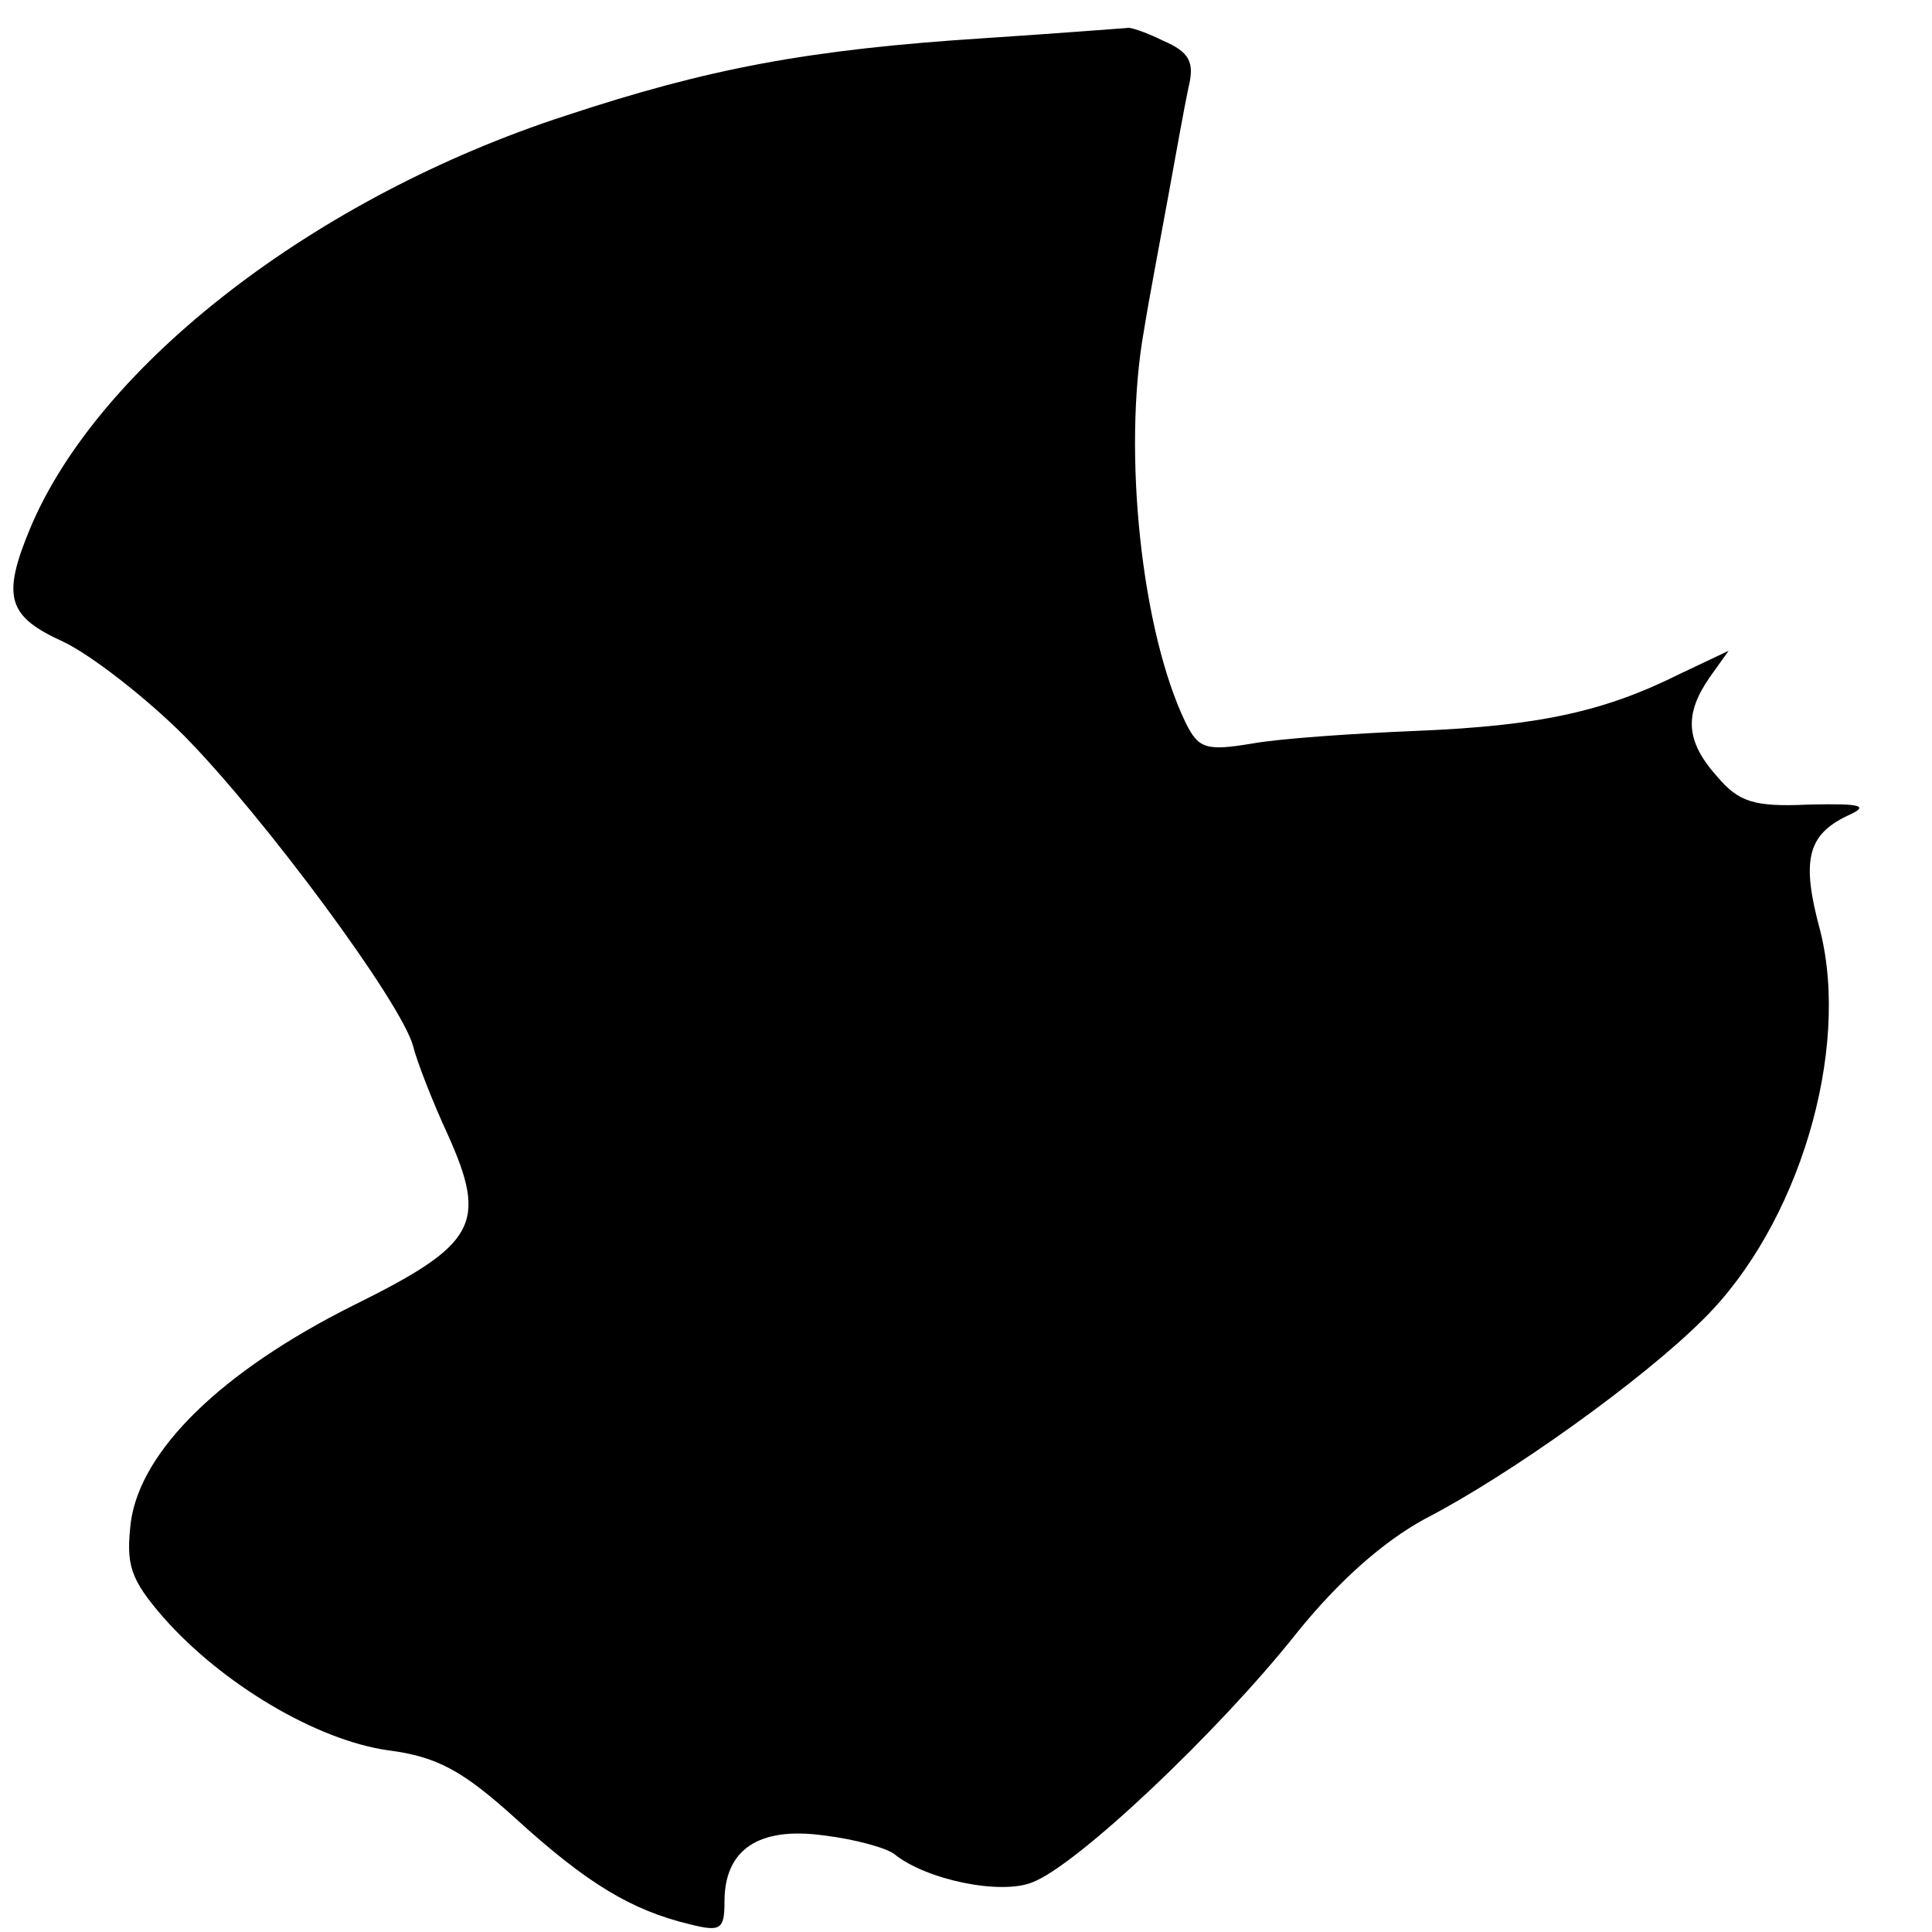
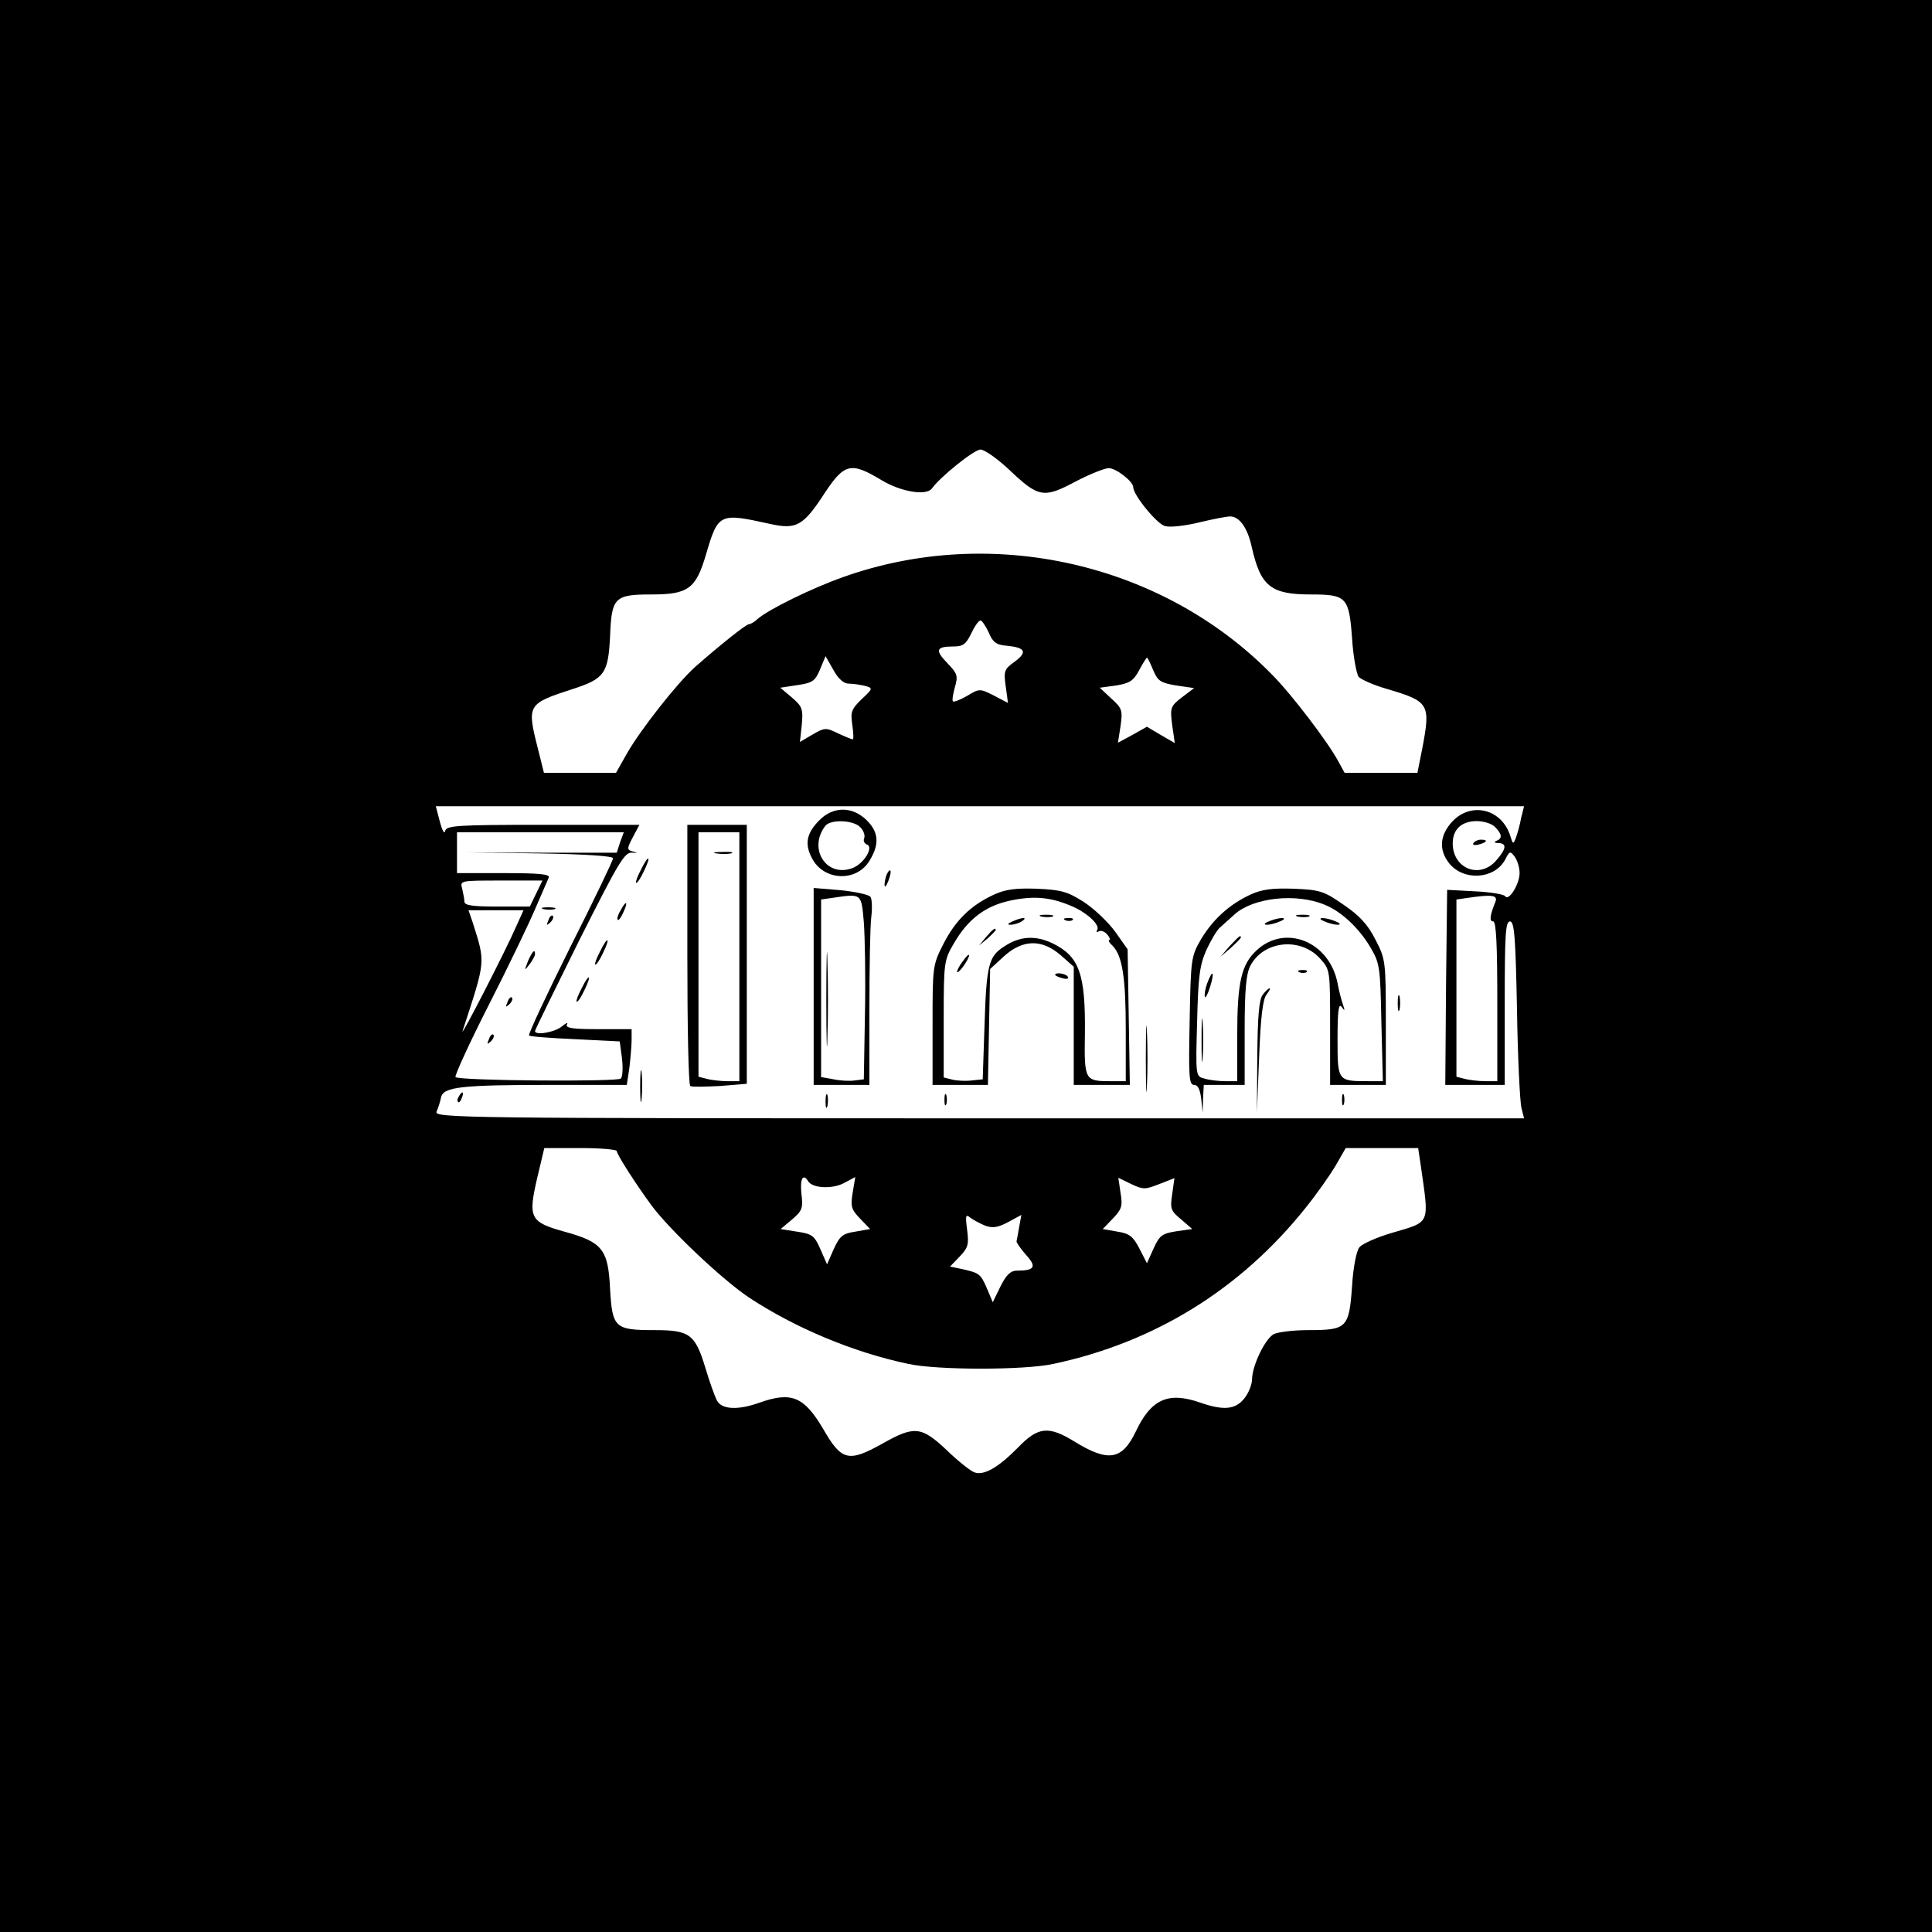
- <svg xmlns="http://www.w3.org/2000/svg" version="1.0" width="152pt" height="152pt" viewBox="0 0 152 152" preserveAspectRatio="xMidYMid meet">
-   <g transform="translate(0,152) scale(0.1,-0.1)" fill="#000000" stroke="none">
-     <path d="M775 1490 c-140 -9 -218 -24 -330 -61 -197 -64 -367 -196 -421 -324 -23 -55 -18 -70 26 -90 21 -10 64 -43 95 -74 63 -64 171 -210 180 -244 3 -12 15 -43 27 -69 32 -71 23 -87 -74 -135 -104 -52 -167 -114 -175 -170 -4 -34 -1 -45 26 -76 46 -52 120 -96 176 -104 39 -5 59 -16 101 -54 56 -51 91 -72 137 -83 24 -6 27 -4 27 18 0 41 27 59 78 52 25 -3 50 -10 56 -15 25 -20 83 -32 108 -22 35 13 147 119 208 196 33 41 68 72 101 90 66 34 171 109 219 157 75 74 116 211 92 306 -15 55 -10 75 21 90 18 8 13 10 -30 9 -43 -2 -55 2 -72 22 -25 28 -26 49 -6 78 l15 21 -38 -18 c-60 -30 -111 -41 -207 -45 -49 -2 -108 -6 -130 -10 -36 -6 -42 -4 -52 16 -35 72 -50 214 -33 309 4 25 13 72 19 105 6 33 13 72 16 86 5 20 1 28 -20 37 -14 7 -27 11 -28 10 -1 0 -51 -4 -112 -8z" />
+ <svg xmlns="http://www.w3.org/2000/svg" version="1.0" width="520pt" height="520pt" viewBox="0 0 520 520" preserveAspectRatio="xMidYMid meet">
+   <g transform="translate(0,520) scale(0.1,-0.1)" fill="#000000" stroke="none">
+     <path d="M0 2600 l0 -2600 2600 0 2600 0 0 2600 0 2600 -2600 0 -2600 0 0 -2600z m2717 1335 c78 -74 92 -77 178 -31 38 20 79 36 89 36 20 0 66 -36 66 -51 0 -21 64 -100 86 -105 14 -4 55 1 92 10 37 9 74 16 83 16 25 0 47 -31 58 -82 24 -106 51 -128 159 -128 96 0 103 -7 111 -117 3 -49 12 -97 18 -105 7 -7 40 -22 75 -32 115 -34 119 -40 96 -161 l-13 -65 -98 0 -98 0 -17 31 c-28 52 -126 181 -180 235 -294 299 -753 403 -1152 261 -85 -30 -201 -87 -231 -113 -8 -8 -19 -14 -23 -14 -8 0 -79 -57 -145 -115 -48 -43 -147 -169 -183 -232 l-30 -53 -97 0 -97 0 -17 68 c-29 115 -27 118 93 157 87 28 97 42 102 142 4 105 12 113 111 113 99 0 120 15 147 107 33 112 36 113 172 83 72 -16 90 -6 149 85 52 78 70 82 151 33 53 -32 121 -43 136 -23 23 32 114 105 131 105 11 0 46 -25 78 -55z m-56 -437 c11 -27 21 -34 49 -36 50 -5 56 -17 21 -43 -28 -20 -30 -25 -24 -67 l6 -44 -38 20 c-38 19 -39 19 -72 -1 -19 -11 -36 -17 -38 -15 -3 2 0 20 5 38 9 31 7 37 -20 65 -34 35 -31 45 16 45 26 0 34 6 48 35 9 19 20 35 25 35 4 0 14 -15 22 -32z m-377 -138 c12 0 31 -3 44 -6 22 -6 22 -7 -9 -36 -28 -27 -30 -35 -25 -69 3 -22 4 -39 1 -39 -2 0 -20 7 -39 16 -33 16 -36 16 -69 -3 l-34 -20 5 46 c4 43 1 50 -27 74 l-31 26 46 7 c41 6 48 11 61 42 l15 36 21 -37 c13 -24 28 -37 41 -37z m820 36 c12 -29 20 -34 62 -41 l48 -7 -33 -25 c-31 -24 -32 -28 -26 -75 l7 -48 -38 22 -37 22 -39 -22 -39 -21 7 45 c6 42 4 48 -25 74 l-31 29 44 6 c37 6 47 13 62 41 10 19 20 34 21 34 2 0 9 -15 17 -34z m990 -398 c-3 -18 -10 -42 -14 -53 -7 -18 -8 -18 -15 5 -23 73 -105 93 -156 39 -34 -37 -37 -76 -9 -112 39 -49 122 -44 151 9 12 24 14 24 26 8 7 -10 13 -29 13 -44 0 -29 -29 -77 -39 -62 -3 5 -40 11 -81 13 l-75 4 -3 -262 -2 -263 80 0 80 0 0 220 c0 184 2 220 14 220 12 0 15 -40 19 -237 2 -131 8 -250 12 -265 l7 -28 -1467 0 c-1393 0 -1467 1 -1460 18 4 9 10 27 12 38 6 29 54 34 304 34 l196 0 7 46 c3 26 6 60 6 75 l0 29 -91 0 c-69 0 -88 3 -83 13 4 6 -2 4 -13 -5 -18 -16 -73 -26 -73 -13 0 3 54 113 119 244 108 214 122 238 143 236 13 -1 15 0 6 2 -22 5 -22 7 -3 43 l16 30 -260 0 c-234 0 -260 -2 -263 -17 -2 -9 -8 2 -14 25 l-11 42 1464 0 1465 0 -8 -32z m-70 -24 c19 -19 20 -31 4 -37 -8 -3 -6 -6 5 -6 23 -1 22 -15 -6 -47 -44 -51 -117 -22 -117 46 0 38 24 60 65 60 18 0 41 -7 49 -16z m-2355 -41 l-9 -28 -203 0 -202 1 198 -3 c121 -2 197 -7 197 -13 0 -6 -52 -114 -116 -241 -63 -127 -113 -233 -110 -236 2 -3 58 -7 124 -10 l120 -6 6 -45 c3 -25 2 -50 -3 -55 -9 -9 -435 -6 -445 4 -3 3 37 91 90 195 53 104 109 221 125 259 17 39 33 76 36 83 4 9 -24 12 -121 12 l-126 0 0 55 0 55 224 0 225 0 -10 -27z m-226 -138 l-17 -35 -88 0 c-64 0 -88 3 -88 13 0 6 -3 22 -6 35 -6 22 -6 22 105 22 l111 0 -17 -35z m2582 -22 c-15 -37 -17 -53 -6 -53 8 0 11 -63 11 -215 l0 -215 -32 0 c-18 0 -43 3 -55 6 l-23 6 0 239 0 238 28 4 c67 10 84 8 77 -10z m-2635 -65 c-27 -63 -152 -306 -145 -283 63 193 62 182 27 293 l-11 32 74 0 74 0 -19 -42z m270 -606 c0 -9 52 -90 94 -147 50 -67 192 -201 263 -248 123 -81 280 -147 428 -178 77 -17 313 -17 390 0 273 58 504 201 679 420 29 36 65 87 81 114 l27 47 98 0 97 0 7 -47 c23 -162 28 -150 -80 -182 -40 -12 -78 -29 -85 -38 -8 -9 -17 -54 -20 -106 -8 -111 -14 -117 -117 -117 -40 0 -82 -5 -94 -11 -23 -13 -57 -83 -58 -120 0 -15 -9 -38 -21 -53 -24 -30 -56 -33 -119 -11 -86 30 -132 9 -173 -78 -37 -77 -74 -83 -165 -27 -70 43 -98 40 -152 -16 -53 -54 -92 -76 -117 -67 -10 3 -44 30 -75 60 -68 64 -87 66 -172 18 -93 -52 -111 -47 -161 40 -51 86 -85 100 -170 70 -58 -21 -102 -19 -115 5 -6 11 -20 50 -31 87 -28 92 -42 103 -138 103 -106 0 -113 6 -119 111 -5 107 -21 126 -123 154 -93 26 -98 37 -73 145 l19 80 98 0 c53 0 97 -4 97 -8z m515 -81 c11 -19 63 -22 95 -6 l32 17 -7 -42 c-6 -37 -4 -45 20 -70 l27 -28 -40 -7 c-34 -5 -42 -12 -58 -47 l-18 -41 -18 41 c-16 37 -23 41 -63 47 l-44 7 31 26 c27 23 30 30 25 69 -4 40 4 56 18 34z m945 -8 l41 16 -6 -43 c-6 -39 -4 -45 24 -68 l30 -26 -43 -6 c-38 -6 -45 -11 -61 -46 l-18 -40 -20 39 c-17 33 -27 41 -59 46 l-40 7 27 28 c24 25 27 34 21 69 l-6 41 35 -17 c32 -15 37 -15 75 0z m-468 -112 c20 -7 34 -5 62 10 l35 19 -6 -33 c-3 -17 -6 -35 -7 -38 0 -4 11 -20 26 -37 29 -32 23 -42 -26 -42 -16 0 -28 -12 -43 -42 l-21 -43 -16 38 c-17 39 -20 41 -70 52 l-29 6 26 27 c23 24 25 33 20 72 -5 38 -4 43 8 33 8 -6 26 -16 41 -22z" />
+     <path d="M2206 2993 c-35 -35 -41 -64 -21 -102 31 -62 120 -66 155 -8 28 45 25 78 -8 110 -38 37 -89 37 -126 0z m109 -19 c9 -9 14 -22 11 -30 -3 -7 0 -14 7 -17 20 -6 -8 -53 -40 -64 -70 -25 -119 54 -71 115 15 17 74 15 93 -4z" />
+     <path d="M1850 2631 c0 -193 3 -352 8 -354 4 -3 40 -2 80 0 l72 6 0 348 0 349 -80 0 -80 0 0 -349z m140 -6 l0 -335 -32 0 c-18 0 -43 3 -55 6 l-23 6 0 329 0 329 55 0 55 0 0 -335z" />
+     <path d="M1928 2903 c12 -2 30 -2 40 0 9 3 -1 5 -23 4 -22 0 -30 -2 -17 -4z" />
+     <path d="M1725 2859 c-9 -17 -15 -33 -13 -35 3 -2 12 12 21 31 21 43 13 47 -8 4z" />
+     <path d="M2386 2845 c-3 -9 -6 -22 -5 -28 0 -7 5 -1 10 12 5 13 8 26 5 28 -2 2 -6 -3 -10 -12z" />
+     <path d="M2190 2545 l0 -265 75 0 75 0 0 204 c0 112 2 223 5 247 3 24 2 49 -2 55 -4 6 -41 14 -80 18 l-73 6 0 -265z m135 173 c3 -40 5 -152 3 -248 l-3 -175 -24 -3 c-13 -2 -39 -1 -57 3 l-34 6 0 239 0 239 28 4 c82 12 80 14 87 -65z" />
+     <path d="M2224 2510 c0 -113 2 -159 3 -102 2 56 2 148 0 205 -1 56 -3 10 -3 -103z" />
+     <path d="M2675 2792 c-63 -29 -104 -70 -136 -133 -29 -57 -29 -61 -29 -219 l0 -160 74 0 75 0 3 156 3 156 37 34 c51 46 102 47 153 3 l35 -31 0 -159 0 -159 76 0 75 0 -3 183 -3 182 -34 48 c-19 26 -57 62 -85 80 -44 28 -61 32 -126 35 -57 2 -85 -2 -115 -16z m205 -29 c43 -17 82 -52 73 -66 -3 -6 -1 -7 4 -4 6 4 16 0 23 -8 7 -8 9 -15 6 -15 -4 0 -1 -7 8 -15 27 -27 36 -86 36 -227 l0 -138 -42 0 c-68 0 -70 3 -68 126 2 163 -15 210 -87 245 -46 22 -88 20 -131 -9 -41 -26 -47 -51 -52 -207 l-5 -150 -29 -3 c-15 -2 -39 -1 -52 2 l-24 6 0 158 c0 153 1 158 28 204 38 65 85 100 151 114 61 13 106 10 161 -13z" />
+     <path d="M2803 2733 c9 -2 23 -2 30 0 6 3 -1 5 -18 5 -16 0 -22 -2 -12 -5z" />
+     <path d="M2725 2720 c-13 -6 -15 -9 -5 -9 8 0 22 4 30 9 18 12 2 12 -25 0z" />
+     <path d="M2868 2723 c7 -3 16 -2 19 1 4 3 -2 6 -13 5 -11 0 -14 -3 -6 -6z" />
+     <path d="M2654 2678 l-19 -23 23 19 c12 11 22 21 22 23 0 8 -8 2 -26 -19z" />
+     <path d="M2585 2604 c-9 -15 -12 -23 -6 -20 11 7 35 46 28 46 -3 0 -12 -12 -22 -26z" />
+     <path d="M3365 2792 c-57 -27 -101 -67 -133 -121 -26 -45 -27 -52 -30 -218 -3 -150 -2 -173 12 -173 10 0 16 -12 19 -37 l4 -38 1 38 2 37 55 0 55 0 0 145 c0 111 4 153 15 175 35 68 135 79 188 20 27 -30 27 -30 27 -185 l0 -155 75 0 75 0 0 169 c0 165 -1 170 -28 222 -20 40 -43 65 -86 94 -53 37 -64 40 -134 43 -59 2 -86 -2 -117 -16z m200 -27 c45 -18 92 -62 123 -114 26 -44 27 -53 30 -203 l4 -158 -39 0 c-83 0 -83 0 -83 114 0 75 3 97 11 86 9 -12 9 -11 4 5 -4 11 -11 37 -15 59 -22 112 -141 160 -218 88 -41 -38 -52 -86 -52 -229 l0 -123 -32 0 c-18 0 -44 3 -56 7 -24 6 -24 6 -20 152 3 124 7 153 25 194 12 26 28 53 36 60 7 6 25 23 40 36 50 45 165 58 242 26z" />
+     <path d="M3493 2733 c9 -2 23 -2 30 0 6 3 -1 5 -18 5 -16 0 -22 -2 -12 -5z" />
+     <path d="M3415 2720 c-13 -5 -14 -9 -5 -9 8 0 24 4 35 9 13 5 14 9 5 9 -8 0 -24 -4 -35 -9z" />
+     <path d="M3565 2720 c11 -5 27 -9 35 -9 9 0 8 4 -5 9 -11 5 -27 9 -35 9 -9 0 -8 -4 5 -9z" />
+     <path d="M3309 2653 l-24 -28 28 24 c25 23 32 31 24 31 -2 0 -14 -12 -28 -27z" />
+     <path d="M3249 2553 c-5 -14 -8 -30 -6 -36 1 -5 8 7 14 27 13 42 7 49 -8 9z" />
+     <path d="M3234 2400 c0 -52 1 -74 3 -47 2 26 2 68 0 95 -2 26 -3 4 -3 -48z" />
+     <path d="M1670 2749 c-7 -11 -10 -23 -7 -25 2 -2 9 7 15 21 14 30 7 33 -8 4z" />
+     <path d="M1615 2639 c-9 -17 -15 -33 -13 -35 3 -2 12 12 21 31 21 43 13 47 -8 4z" />
+     <path d="M3498 2583 c7 -3 16 -2 19 1 4 3 -2 6 -13 5 -11 0 -14 -3 -6 -6z" />
+     <path d="M2840 2576 c0 -2 9 -6 20 -9 11 -3 18 -1 14 4 -5 9 -34 13 -34 5z" />
+     <path d="M1565 2539 c-9 -17 -15 -33 -13 -35 3 -2 12 12 21 31 21 43 13 47 -8 4z" />
+     <path d="M3399 2523 c-10 -12 -14 -55 -15 -167 l-1 -151 6 151 c4 106 10 156 20 167 7 10 11 17 8 17 -2 0 -11 -7 -18 -17z" />
+     <path d="M3762 2500 c0 -19 2 -27 5 -17 2 9 2 25 0 35 -3 9 -5 1 -5 -18z" />
+     <path d="M3084 2350 c0 -80 2 -112 3 -72 2 39 2 105 0 145 -1 39 -3 7 -3 -73z" />
+     <path d="M1723 2275 c0 -38 2 -53 4 -32 2 20 2 52 0 70 -2 17 -4 1 -4 -38z" />
+     <path d="M1235 2249 c-4 -6 -5 -12 -2 -15 2 -3 7 2 10 11 7 17 1 20 -8 4z" />
+     <path d="M2222 2235 c0 -16 2 -22 5 -12 2 9 2 23 0 30 -3 6 -5 -1 -5 -18z" />
+     <path d="M2542 2240 c0 -14 2 -19 5 -12 2 6 2 18 0 25 -3 6 -5 1 -5 -13z" />
+     <path d="M3612 2240 c0 -14 2 -19 5 -12 2 6 2 18 0 25 -3 6 -5 1 -5 -13z" />
+     <path d="M3966 2931 c-4 -5 3 -7 14 -4 23 6 26 13 6 13 -8 0 -17 -4 -20 -9z" />
+     <path d="M1463 2753 c9 -2 23 -2 30 0 6 3 -1 5 -18 5 -16 0 -22 -2 -12 -5z" />
+     <path d="M1476 2723 c-6 -14 -5 -15 5 -6 7 7 10 15 7 18 -3 3 -9 -2 -12 -12z" />
+     <path d="M1421 2613 c-10 -26 -10 -27 4 -9 8 11 15 23 15 28 0 15 -7 8 -19 -19z" />
+     <path d="M1366 2503 c-6 -14 -5 -15 5 -6 7 7 10 15 7 18 -3 3 -9 -2 -12 -12z" />
+     <path d="M1316 2403 c-6 -14 -5 -15 5 -6 7 7 10 15 7 18 -3 3 -9 -2 -12 -12z" />
  </g>
</svg>
